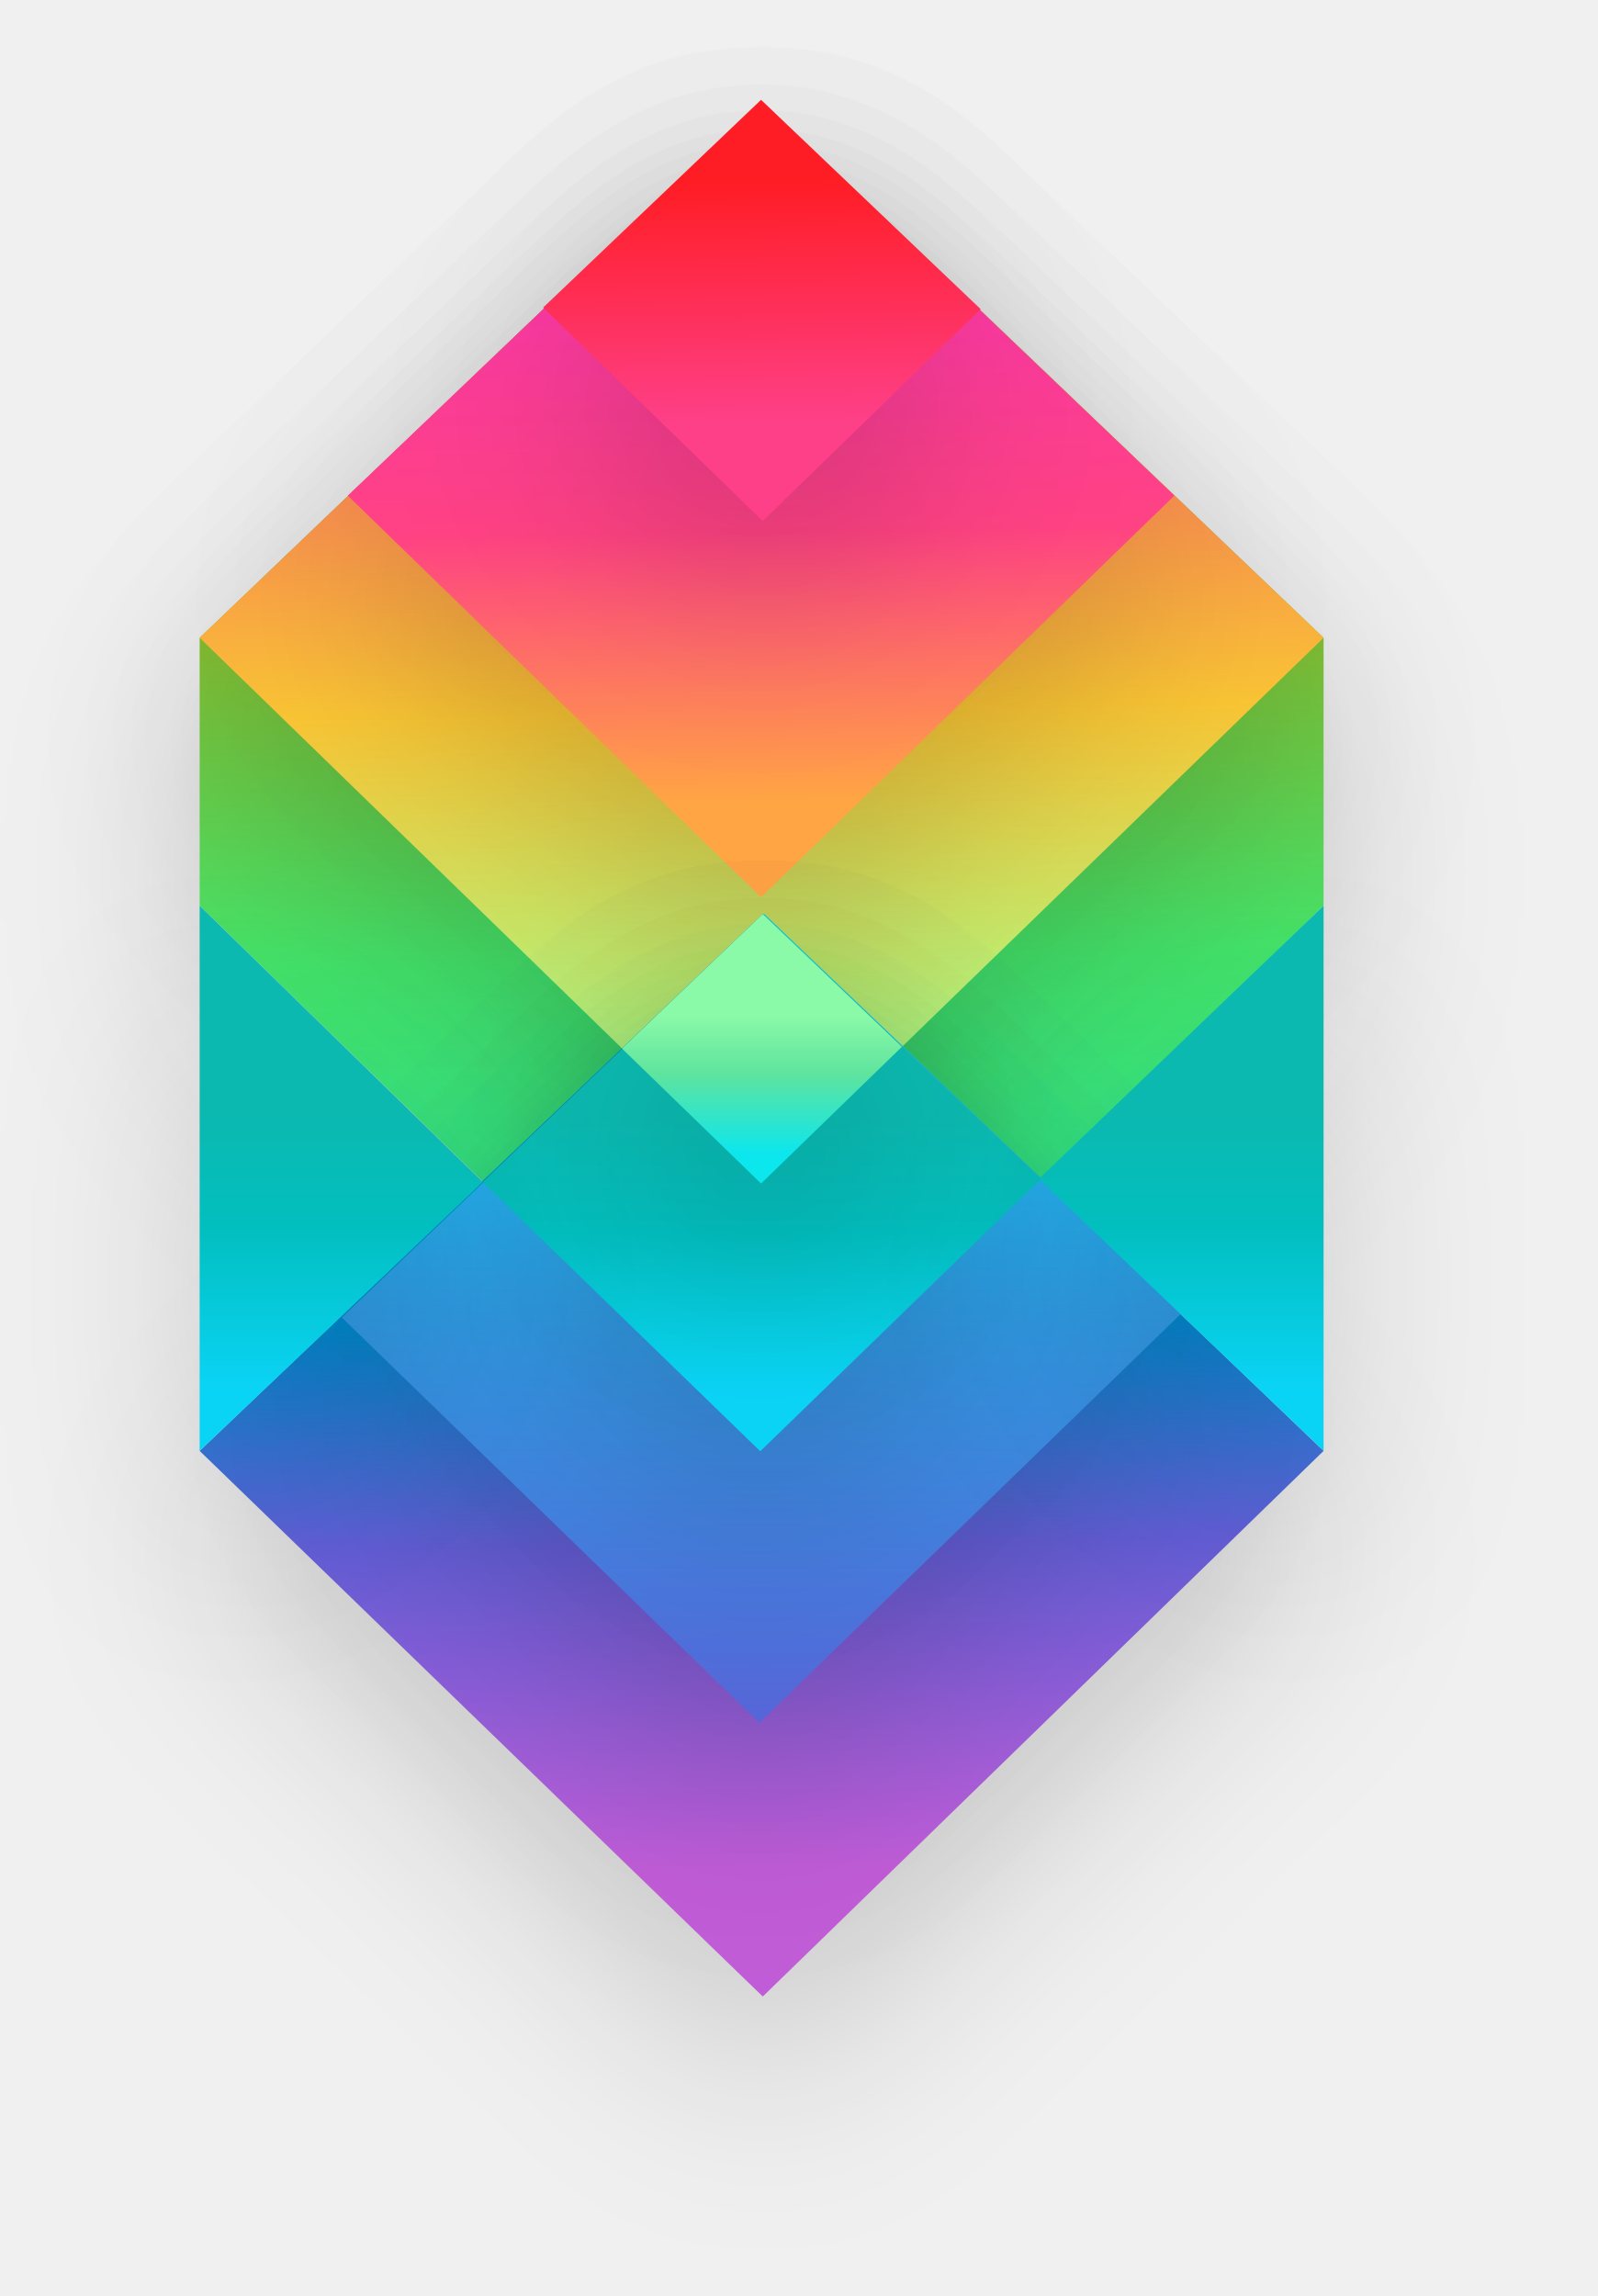
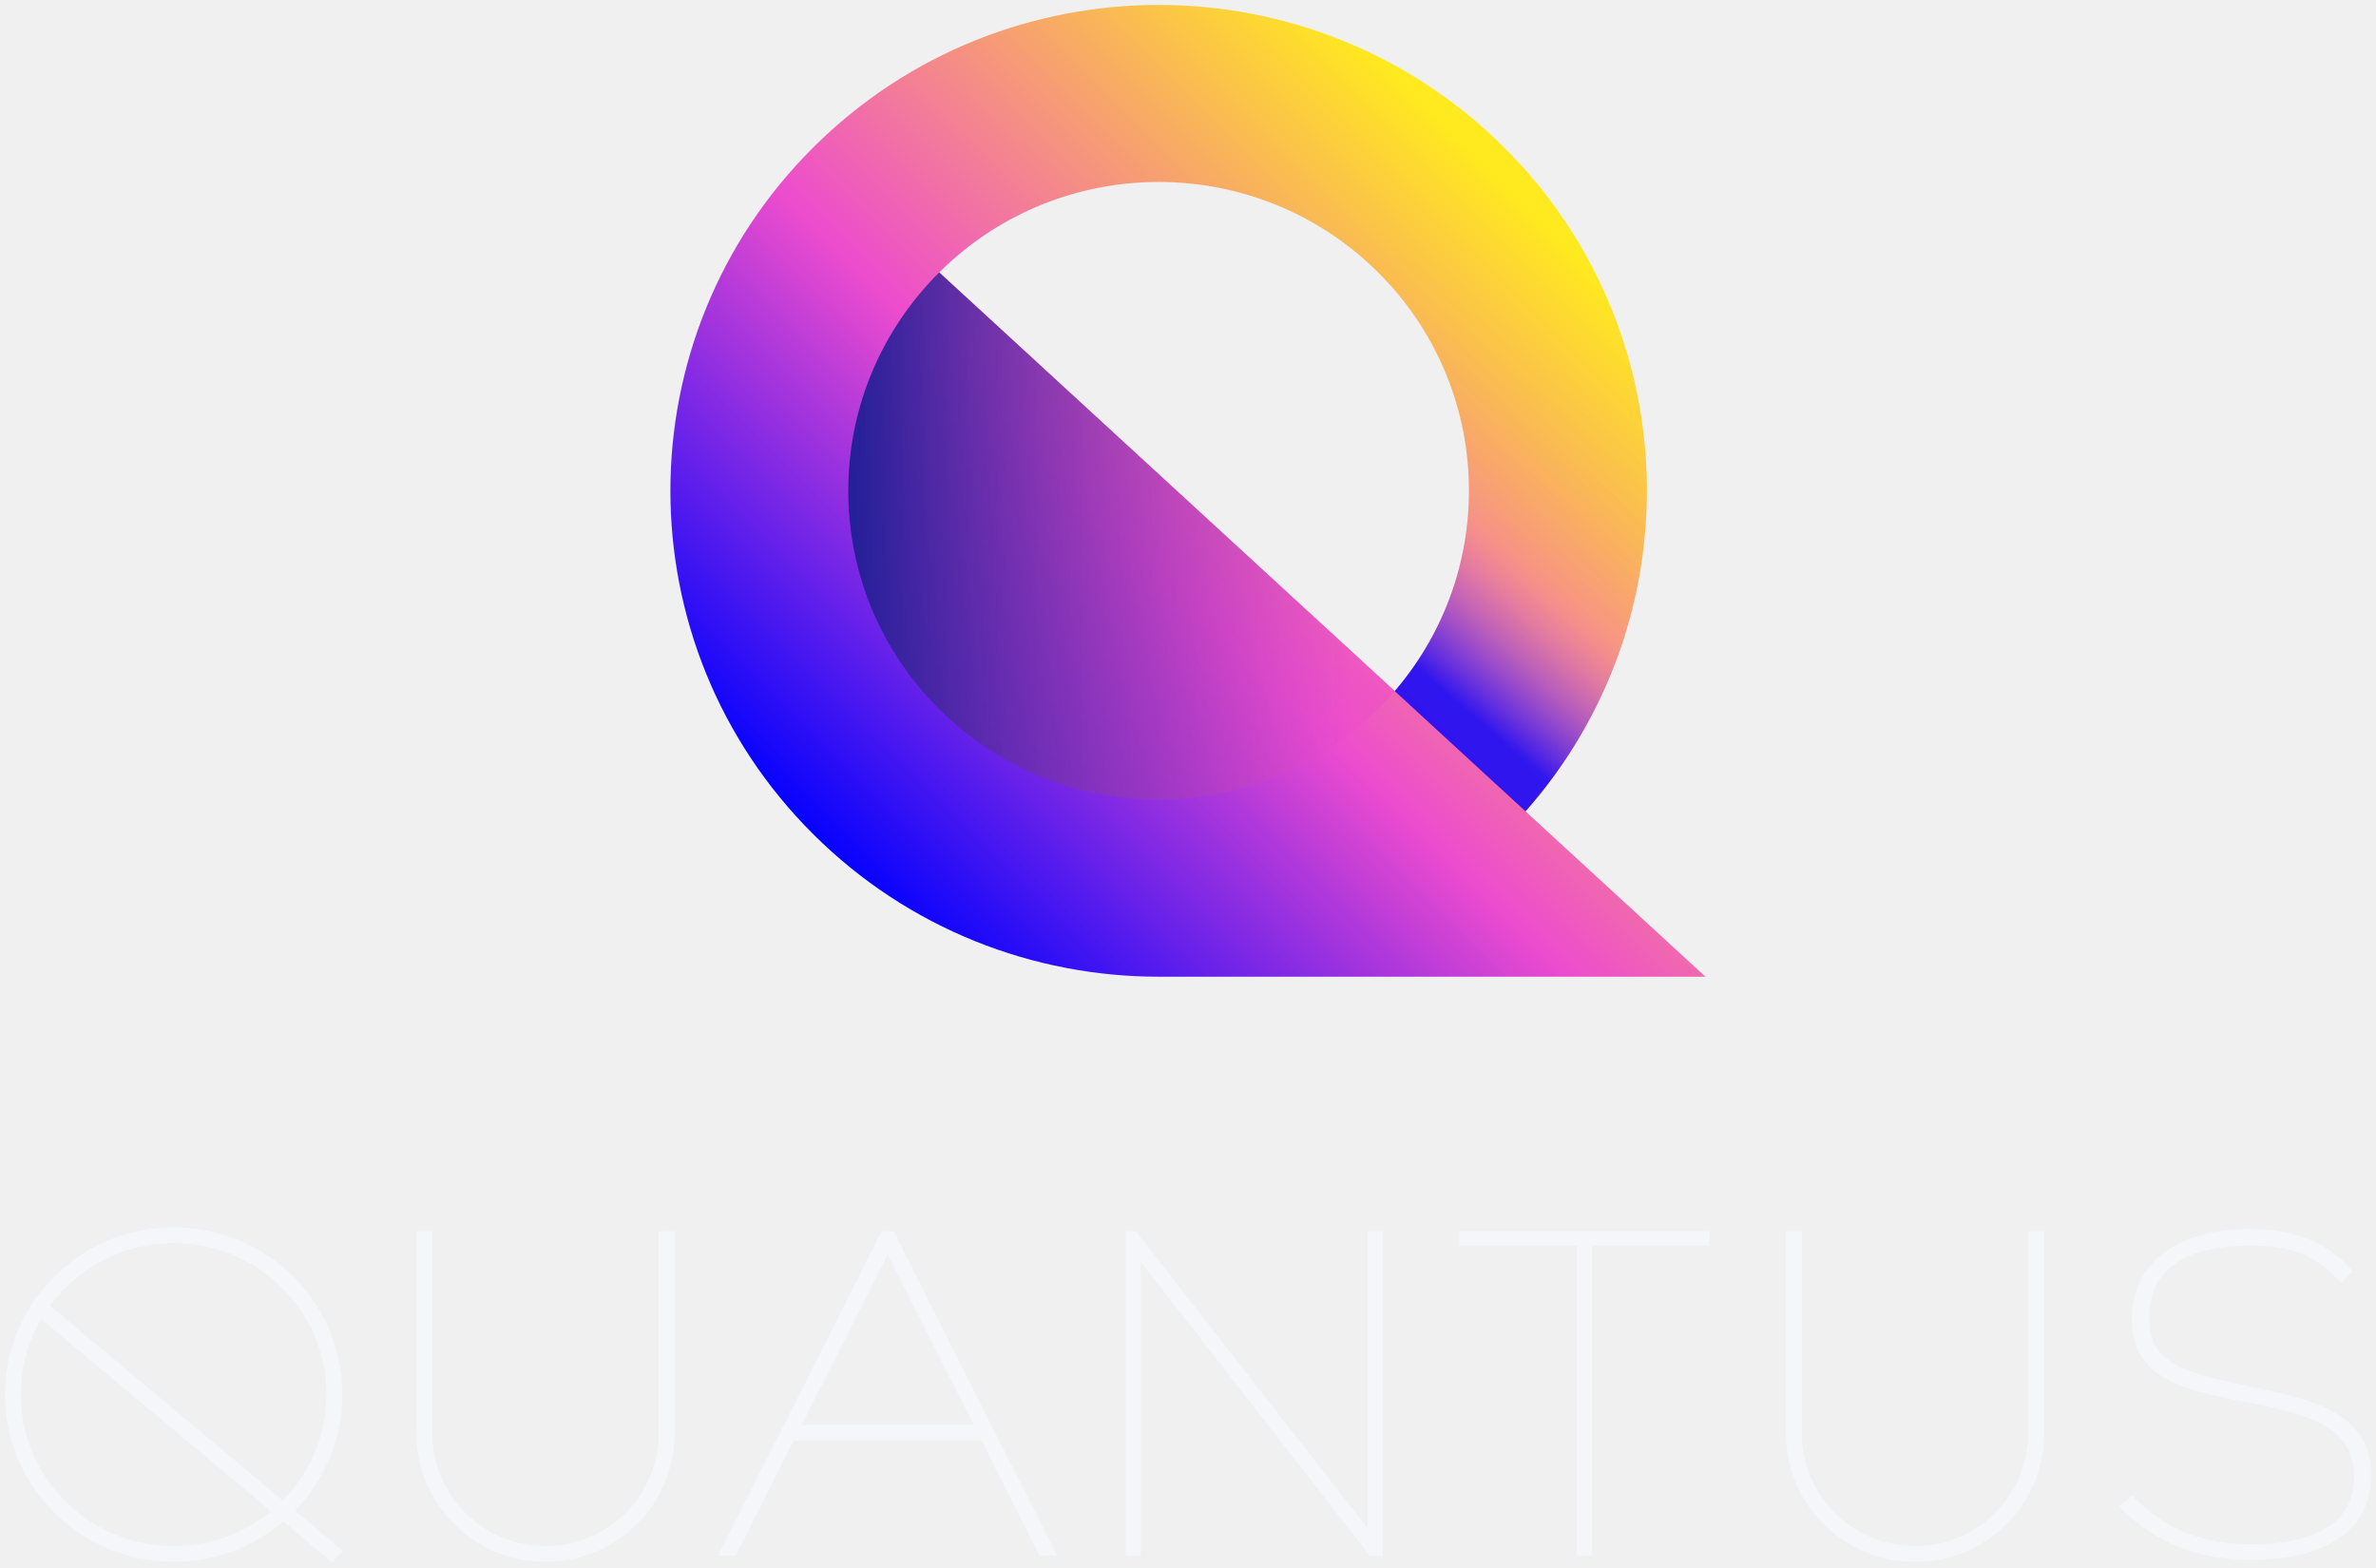
- <svg xmlns="http://www.w3.org/2000/svg" width="16" height="23" viewBox="0 0 16 23" fill="none">
-   <g id="RES icon">
-     <g id="Vector" filter="url(#filter0_d_30_742)">
-       <path d="M7.624 14.553L2 9.072V6.389L7.624 1.011L13.259 6.389V9.072L7.624 14.553Z" fill="url(#paint0_linear_30_742)" />
-     </g>
-     <g id="Vector_2" filter="url(#filter1_d_30_742)">
-       <path d="M7.624 11.856L2 6.389L7.624 1.011L13.259 6.389L7.624 11.856Z" fill="url(#paint1_linear_30_742)" />
-     </g>
-     <g id="Vector_3" filter="url(#filter2_d_30_742)">
-       <path d="M7.624 8.988L3.484 4.965L7.624 1.017L11.764 4.965L7.624 8.988Z" fill="url(#paint2_linear_30_742)" />
-     </g>
-     <g id="Vector_4" filter="url(#filter3_d_30_742)">
-       <path d="M7.641 5.219L5.441 3.081L7.624 1L9.824 3.097L7.641 5.219Z" fill="url(#paint3_linear_30_742)" />
-     </g>
-     <g id="Vector_5" filter="url(#filter4_d_30_742)">
-       <path d="M7.641 20L2 14.534L7.641 9.156L13.259 14.534L7.641 20Z" fill="url(#paint4_linear_30_742)" />
-     </g>
-     <g id="Vector_6" filter="url(#filter5_d_30_742)">
-       <path d="M7.607 17.258L11.841 13.15L7.657 9.156L3.424 13.198L7.607 17.258Z" fill="url(#paint5_linear_30_742)" />
-     </g>
-     <g id="Vector_7" filter="url(#filter6_d_30_742)">
-       <path d="M7.616 14.538L10.428 11.809L7.649 9.156L4.836 11.841L7.616 14.538Z" fill="url(#paint6_linear_30_742)" />
-     </g>
-     <g id="Vector_8" filter="url(#filter7_d_30_742)">
-       <path d="M2 14.534L4.836 11.841L2 9.073V14.534Z" fill="url(#paint7_linear_30_742)" />
-     </g>
-     <g id="Vector_9" filter="url(#filter8_d_30_742)">
-       <path d="M13.259 14.534L10.408 11.809L13.259 9.073V14.534Z" fill="url(#paint8_linear_30_742)" />
-     </g>
-     <g id="Vector_10" filter="url(#filter9_d_30_742)">
-       <path d="M7.624 11.856L9.035 10.486L7.641 9.156L6.23 10.503L7.624 11.856Z" fill="url(#paint9_linear_30_742)" />
-     </g>
+ <svg xmlns="http://www.w3.org/2000/svg" width="241" height="159" viewBox="0 0 241 159" fill="none">
+   <g clip-path="url(#clip0_8001_3875)">
+     <path d="M172.976 99.071L154.732 82.302C171.847 62.943 171.129 33.422 152.548 14.937C133.206 -4.312 101.848 -4.312 82.507 14.937C63.164 34.186 63.164 65.392 82.507 84.641C92.177 94.265 104.849 99.078 117.527 99.078H172.976V99.071ZM139.784 27.633C151.486 39.279 152.038 57.801 141.471 70.106L95.264 27.633C107.555 15.401 127.486 15.401 139.784 27.633Z" fill="url(#paint0_linear_8001_3875)" />
+     <path d="M95.264 27.633C89.57 33.3 86.041 41.135 86.041 49.783C86.041 67.084 100.136 81.111 117.521 81.111C127.112 81.111 135.691 76.836 141.465 70.106L95.264 27.633Z" fill="url(#paint1_linear_8001_3875)" />
+     <path opacity="0.8" d="M139.784 27.633C151.486 39.279 152.038 57.801 141.471 70.106L154.732 82.302C171.847 62.943 171.129 33.422 152.548 14.937" fill="url(#paint2_linear_8001_3875)" />
+   </g>
+   <g clip-path="url(#clip1_8001_3875)">
+     <path d="M34.749 157.28L29.915 153.241C32.888 150.188 34.725 146.038 34.725 141.468C34.731 132.111 27.053 124.5 17.616 124.5C8.178 124.5 0.5 132.111 0.5 141.468C0.5 150.824 8.178 158.436 17.616 158.436C21.86 158.436 25.746 156.895 28.743 154.344L33.712 158.506L34.749 157.286V157.28ZM17.616 126.099C26.164 126.099 33.118 132.993 33.118 141.468C33.118 145.647 31.428 149.435 28.684 152.214L5.069 132.45C7.889 128.603 12.464 126.099 17.616 126.099ZM27.495 153.299C24.81 155.506 21.366 156.836 17.616 156.836C9.067 156.836 2.113 149.943 2.113 141.468C2.113 138.678 2.873 136.057 4.186 133.804L27.495 153.305V153.299Z" fill="#F4F6F9" />
+     <path d="M66.807 124.897V145.431C66.807 151.718 61.661 156.837 55.332 156.837C49.003 156.837 43.857 151.718 43.857 145.431V124.897H42.25V145.431C42.25 152.599 48.12 158.436 55.338 158.436C62.556 158.436 68.426 152.605 68.426 145.431V124.897H66.819H66.807Z" fill="#F4F6F9" />
+     <path d="M205.716 124.897V145.431C205.716 151.718 200.57 156.837 194.24 156.837C187.911 156.837 182.765 151.718 182.765 145.431V124.897H181.158V145.431C181.158 152.599 187.028 158.436 194.246 158.436C201.465 158.436 207.335 152.605 207.335 145.431V124.897H205.727H205.716Z" fill="#F4F6F9" />
+     <path d="M138.737 124.897V155.056L115.21 124.897H114.174V157.829H115.704V128.002L138.967 157.835H140.268V124.897H138.737Z" fill="#F4F6F9" />
+     <path d="M105.436 157.811H107.238L90.641 124.897H89.422L72.819 157.811H74.62L80.496 146.155H99.555L105.43 157.811H105.436ZM90.034 127.261L98.76 144.556H81.314L90.04 127.261H90.034Z" fill="#F4F6F9" />
+     <path d="M173.392 124.897H148.022V126.35H159.945V157.835H161.47V126.35H173.392V124.897Z" fill="#F4F6F9" />
+     <path d="M239.599 145.945C239.01 144.953 238.151 144.112 237.056 143.441C235.99 142.787 234.671 142.238 233.152 141.806C231.651 141.38 229.961 140.983 228.124 140.616C226.299 140.254 224.715 139.88 223.414 139.507C222.136 139.139 221.077 138.695 220.276 138.188C219.499 137.697 218.916 137.09 218.551 136.384C218.18 135.672 217.991 134.761 217.991 133.681C217.991 132.602 218.186 131.539 218.568 130.658C218.945 129.782 219.546 129.018 220.364 128.382C221.188 127.734 222.266 127.232 223.561 126.887C224.874 126.537 226.481 126.356 228.336 126.356C230.191 126.356 231.898 126.607 233.264 127.103C234.612 127.594 235.937 128.527 237.191 129.864L237.486 130.173L238.645 128.954L238.386 128.679C237.044 127.243 235.537 126.21 233.912 125.597C232.298 124.99 230.391 124.687 228.236 124.687C226.434 124.687 224.792 124.885 223.343 125.27C221.883 125.662 220.611 126.251 219.563 127.016C218.504 127.792 217.679 128.761 217.108 129.887C216.537 131.014 216.249 132.321 216.249 133.775C216.249 135.228 216.519 136.361 217.043 137.312C217.573 138.263 218.368 139.063 219.404 139.688C220.411 140.295 221.659 140.802 223.102 141.188C224.521 141.567 226.175 141.929 228.012 142.262C229.885 142.618 231.539 143.015 232.923 143.435C234.277 143.844 235.407 144.351 236.273 144.929C237.115 145.495 237.745 146.172 238.151 146.943C238.557 147.713 238.757 148.688 238.757 149.826C238.757 152.126 237.88 153.795 236.072 154.922C234.235 156.072 231.674 156.656 228.466 156.656C226.005 156.656 223.785 156.282 221.865 155.547C219.952 154.811 218.15 153.609 216.519 151.957L216.254 151.694L214.93 152.809L215.242 153.113C217.049 154.869 219.033 156.177 221.147 156.994C223.255 157.811 225.698 158.226 228.418 158.226C232.128 158.226 235.083 157.496 237.215 156.066C239.393 154.601 240.494 152.453 240.494 149.686C240.494 148.198 240.194 146.937 239.599 145.939V145.945Z" fill="#F4F6F9" />
  </g>
  <defs>
-     <filter id="filter0_d_30_742" x="0" y="0.011" width="15.259" height="17.541" filterUnits="userSpaceOnUse" color-interpolation-filters="sRGB">
-       <feFlood flood-opacity="0" result="BackgroundImageFix" />
-       <feColorMatrix in="SourceAlpha" type="matrix" values="0 0 0 0 0 0 0 0 0 0 0 0 0 0 0 0 0 0 127 0" result="hardAlpha" />
-       <feOffset dy="1" />
-       <feGaussianBlur stdDeviation="1" />
-       <feColorMatrix type="matrix" values="0 0 0 0 0 0 0 0 0 0 0 0 0 0 0 0 0 0 0.15 0" />
-       <feBlend mode="normal" in2="BackgroundImageFix" result="effect1_dropShadow_30_742" />
-       <feBlend mode="normal" in="SourceGraphic" in2="effect1_dropShadow_30_742" result="shape" />
-     </filter>
-     <filter id="filter1_d_30_742" x="0" y="0.011" width="15.259" height="14.845" filterUnits="userSpaceOnUse" color-interpolation-filters="sRGB">
-       <feFlood flood-opacity="0" result="BackgroundImageFix" />
-       <feColorMatrix in="SourceAlpha" type="matrix" values="0 0 0 0 0 0 0 0 0 0 0 0 0 0 0 0 0 0 127 0" result="hardAlpha" />
-       <feOffset dy="1" />
-       <feGaussianBlur stdDeviation="1" />
-       <feColorMatrix type="matrix" values="0 0 0 0 0 0 0 0 0 0 0 0 0 0 0 0 0 0 0.15 0" />
-       <feBlend mode="normal" in2="BackgroundImageFix" result="effect1_dropShadow_30_742" />
-       <feBlend mode="normal" in="SourceGraphic" in2="effect1_dropShadow_30_742" result="shape" />
-     </filter>
-     <filter id="filter2_d_30_742" x="1.484" y="0.017" width="12.28" height="11.97" filterUnits="userSpaceOnUse" color-interpolation-filters="sRGB">
-       <feFlood flood-opacity="0" result="BackgroundImageFix" />
-       <feColorMatrix in="SourceAlpha" type="matrix" values="0 0 0 0 0 0 0 0 0 0 0 0 0 0 0 0 0 0 127 0" result="hardAlpha" />
-       <feOffset dy="1" />
-       <feGaussianBlur stdDeviation="1" />
-       <feColorMatrix type="matrix" values="0 0 0 0 0 0 0 0 0 0 0 0 0 0 0 0 0 0 0.15 0" />
-       <feBlend mode="normal" in2="BackgroundImageFix" result="effect1_dropShadow_30_742" />
-       <feBlend mode="normal" in="SourceGraphic" in2="effect1_dropShadow_30_742" result="shape" />
-     </filter>
-     <filter id="filter3_d_30_742" x="3.441" y="0" width="8.383" height="8.219" filterUnits="userSpaceOnUse" color-interpolation-filters="sRGB">
-       <feFlood flood-opacity="0" result="BackgroundImageFix" />
-       <feColorMatrix in="SourceAlpha" type="matrix" values="0 0 0 0 0 0 0 0 0 0 0 0 0 0 0 0 0 0 127 0" result="hardAlpha" />
-       <feOffset dy="1" />
-       <feGaussianBlur stdDeviation="1" />
-       <feColorMatrix type="matrix" values="0 0 0 0 0 0 0 0 0 0 0 0 0 0 0 0 0 0 0.15 0" />
-       <feBlend mode="normal" in2="BackgroundImageFix" result="effect1_dropShadow_30_742" />
-       <feBlend mode="normal" in="SourceGraphic" in2="effect1_dropShadow_30_742" result="shape" />
-     </filter>
-     <filter id="filter4_d_30_742" x="0" y="8.156" width="15.259" height="14.844" filterUnits="userSpaceOnUse" color-interpolation-filters="sRGB">
-       <feFlood flood-opacity="0" result="BackgroundImageFix" />
-       <feColorMatrix in="SourceAlpha" type="matrix" values="0 0 0 0 0 0 0 0 0 0 0 0 0 0 0 0 0 0 127 0" result="hardAlpha" />
-       <feOffset dy="1" />
-       <feGaussianBlur stdDeviation="1" />
-       <feColorMatrix type="matrix" values="0 0 0 0 0 0 0 0 0 0 0 0 0 0 0 0 0 0 0.15 0" />
-       <feBlend mode="normal" in2="BackgroundImageFix" result="effect1_dropShadow_30_742" />
-       <feBlend mode="normal" in="SourceGraphic" in2="effect1_dropShadow_30_742" result="shape" />
-     </filter>
-     <filter id="filter5_d_30_742" x="1.424" y="8.156" width="12.417" height="12.101" filterUnits="userSpaceOnUse" color-interpolation-filters="sRGB">
-       <feFlood flood-opacity="0" result="BackgroundImageFix" />
-       <feColorMatrix in="SourceAlpha" type="matrix" values="0 0 0 0 0 0 0 0 0 0 0 0 0 0 0 0 0 0 127 0" result="hardAlpha" />
-       <feOffset dy="1" />
-       <feGaussianBlur stdDeviation="1" />
-       <feColorMatrix type="matrix" values="0 0 0 0 0 0 0 0 0 0 0 0 0 0 0 0 0 0 0.15 0" />
-       <feBlend mode="normal" in2="BackgroundImageFix" result="effect1_dropShadow_30_742" />
-       <feBlend mode="normal" in="SourceGraphic" in2="effect1_dropShadow_30_742" result="shape" />
-     </filter>
-     <filter id="filter6_d_30_742" x="2.836" y="8.156" width="9.592" height="9.381" filterUnits="userSpaceOnUse" color-interpolation-filters="sRGB">
-       <feFlood flood-opacity="0" result="BackgroundImageFix" />
-       <feColorMatrix in="SourceAlpha" type="matrix" values="0 0 0 0 0 0 0 0 0 0 0 0 0 0 0 0 0 0 127 0" result="hardAlpha" />
-       <feOffset dy="1" />
-       <feGaussianBlur stdDeviation="1" />
-       <feColorMatrix type="matrix" values="0 0 0 0 0 0 0 0 0 0 0 0 0 0 0 0 0 0 0.15 0" />
-       <feBlend mode="normal" in2="BackgroundImageFix" result="effect1_dropShadow_30_742" />
-       <feBlend mode="normal" in="SourceGraphic" in2="effect1_dropShadow_30_742" result="shape" />
-     </filter>
-     <filter id="filter7_d_30_742" x="0" y="8.073" width="6.836" height="9.461" filterUnits="userSpaceOnUse" color-interpolation-filters="sRGB">
-       <feFlood flood-opacity="0" result="BackgroundImageFix" />
-       <feColorMatrix in="SourceAlpha" type="matrix" values="0 0 0 0 0 0 0 0 0 0 0 0 0 0 0 0 0 0 127 0" result="hardAlpha" />
-       <feOffset dy="1" />
-       <feGaussianBlur stdDeviation="1" />
-       <feColorMatrix type="matrix" values="0 0 0 0 0 0 0 0 0 0 0 0 0 0 0 0 0 0 0.15 0" />
-       <feBlend mode="normal" in2="BackgroundImageFix" result="effect1_dropShadow_30_742" />
-       <feBlend mode="normal" in="SourceGraphic" in2="effect1_dropShadow_30_742" result="shape" />
-     </filter>
-     <filter id="filter8_d_30_742" x="8.408" y="8.073" width="6.851" height="9.461" filterUnits="userSpaceOnUse" color-interpolation-filters="sRGB">
-       <feFlood flood-opacity="0" result="BackgroundImageFix" />
-       <feColorMatrix in="SourceAlpha" type="matrix" values="0 0 0 0 0 0 0 0 0 0 0 0 0 0 0 0 0 0 127 0" result="hardAlpha" />
-       <feOffset dy="1" />
-       <feGaussianBlur stdDeviation="1" />
-       <feColorMatrix type="matrix" values="0 0 0 0 0 0 0 0 0 0 0 0 0 0 0 0 0 0 0.15 0" />
-       <feBlend mode="normal" in2="BackgroundImageFix" result="effect1_dropShadow_30_742" />
-       <feBlend mode="normal" in="SourceGraphic" in2="effect1_dropShadow_30_742" result="shape" />
-     </filter>
-     <filter id="filter9_d_30_742" x="4.23" y="8.156" width="6.805" height="6.7" filterUnits="userSpaceOnUse" color-interpolation-filters="sRGB">
-       <feFlood flood-opacity="0" result="BackgroundImageFix" />
-       <feColorMatrix in="SourceAlpha" type="matrix" values="0 0 0 0 0 0 0 0 0 0 0 0 0 0 0 0 0 0 127 0" result="hardAlpha" />
-       <feOffset dy="1" />
-       <feGaussianBlur stdDeviation="1" />
-       <feColorMatrix type="matrix" values="0 0 0 0 0 0 0 0 0 0 0 0 0 0 0 0 0 0 0.15 0" />
-       <feBlend mode="normal" in2="BackgroundImageFix" result="effect1_dropShadow_30_742" />
-       <feBlend mode="normal" in="SourceGraphic" in2="effect1_dropShadow_30_742" result="shape" />
-     </filter>
-     <linearGradient id="paint0_linear_30_742" x1="6.1" y1="0.954" x2="6.319" y2="14.494" gradientUnits="userSpaceOnUse">
-       <stop offset="0.35" stop-color="#90B325" />
-       <stop offset="0.64" stop-color="#44E66B" />
-       <stop offset="1" stop-color="#1FEDA9" />
+     <linearGradient id="paint0_linear_8001_3875" x1="85.219" y1="99.316" x2="159.087" y2="25.097" gradientUnits="userSpaceOnUse">
+       <stop offset="0.07" stop-color="#0000FF" />
+       <stop offset="0.5" stop-color="#ED4CCE" />
+       <stop offset="1" stop-color="#FFE91F" />
    </linearGradient>
-     <linearGradient id="paint1_linear_30_742" x1="6.1" y1="0.954" x2="6.276" y2="11.798" gradientUnits="userSpaceOnUse">
-       <stop stop-color="#FA35AF" />
-       <stop offset="0.32" stop-color="#F97F56" />
-       <stop offset="0.57" stop-color="#FAC534" />
-       <stop offset="0.89" stop-color="#ADFA83" />
+     <linearGradient id="paint1_linear_8001_3875" x1="85.121" y1="54.375" x2="140.545" y2="54.375" gradientUnits="userSpaceOnUse">
+       <stop stop-color="#1E1E95" />
+       <stop offset="0.94" stop-color="#ED4CCE" stop-opacity="0.5" />
    </linearGradient>
-     <linearGradient id="paint2_linear_30_742" x1="6.095" y1="0.96" x2="6.223" y2="8.929" gradientUnits="userSpaceOnUse">
-       <stop offset="0.15" stop-color="#FA35AF" />
-       <stop offset="0.55" stop-color="#FF4283" />
-       <stop offset="0.89" stop-color="#FFA544" />
+     <linearGradient id="paint2_linear_8001_3875" x1="155.302" y1="77.73" x2="179.466" y2="49.804" gradientUnits="userSpaceOnUse">
+       <stop stop-color="#0000FF" />
+       <stop offset="0.407" stop-color="#FC6AD4" stop-opacity="0.2" />
+       <stop offset="0.887" stop-color="#FFDE1D" stop-opacity="0" />
    </linearGradient>
-     <linearGradient id="paint3_linear_30_742" x1="8.648" y1="1.175" x2="8.714" y2="5.394" gradientUnits="userSpaceOnUse">
-       <stop offset="0.15" stop-color="#FF1D25" />
-       <stop offset="0.72" stop-color="#FE4088" />
-     </linearGradient>
-     <linearGradient id="paint4_linear_30_742" x1="6.121" y1="9.1" x2="6.296" y2="19.945" gradientUnits="userSpaceOnUse">
-       <stop offset="0.38" stop-color="#008ED5" />
-       <stop offset="0.59" stop-color="#645ED8" />
-       <stop offset="0.89" stop-color="#C05CD7" />
-     </linearGradient>
-     <linearGradient id="paint5_linear_30_742" x1="7.632" y1="9.156" x2="7.632" y2="17.258" gradientUnits="userSpaceOnUse">
-       <stop stop-color="#0AD4F6" />
-       <stop offset="1" stop-color="#5665D8" />
-     </linearGradient>
-     <linearGradient id="paint6_linear_30_742" x1="7.632" y1="9.156" x2="7.632" y2="14.538" gradientUnits="userSpaceOnUse">
-       <stop offset="0.38" stop-color="#0BB9B0" />
-       <stop offset="0.59" stop-color="#02BFBF" />
-       <stop offset="0.89" stop-color="#0AD4F6" />
-     </linearGradient>
-     <linearGradient id="paint7_linear_30_742" x1="3.418" y1="9.073" x2="3.418" y2="14.534" gradientUnits="userSpaceOnUse">
-       <stop offset="0.38" stop-color="#0BB9B0" />
-       <stop offset="0.59" stop-color="#02BFBF" />
-       <stop offset="0.89" stop-color="#0AD4F6" />
-     </linearGradient>
-     <linearGradient id="paint8_linear_30_742" x1="11.833" y1="9.073" x2="11.833" y2="14.534" gradientUnits="userSpaceOnUse">
-       <stop offset="0.38" stop-color="#0BB9B0" />
-       <stop offset="0.59" stop-color="#02BFBF" />
-       <stop offset="0.89" stop-color="#0AD4F6" />
-     </linearGradient>
-     <linearGradient id="paint9_linear_30_742" x1="7.632" y1="9.156" x2="7.632" y2="11.856" gradientUnits="userSpaceOnUse">
-       <stop offset="0.38" stop-color="#8AF9A8" />
-       <stop offset="0.59" stop-color="#5FE49E" />
-       <stop offset="0.89" stop-color="#0CE6ED" />
-     </linearGradient>
+     <clipPath id="clip0_8001_3875">
+       <rect width="105" height="99" fill="white" transform="translate(68 0.5)" />
+     </clipPath>
+     <clipPath id="clip1_8001_3875">
+       <rect width="240" height="34" fill="white" transform="translate(0.5 124.5)" />
+     </clipPath>
  </defs>
</svg>
